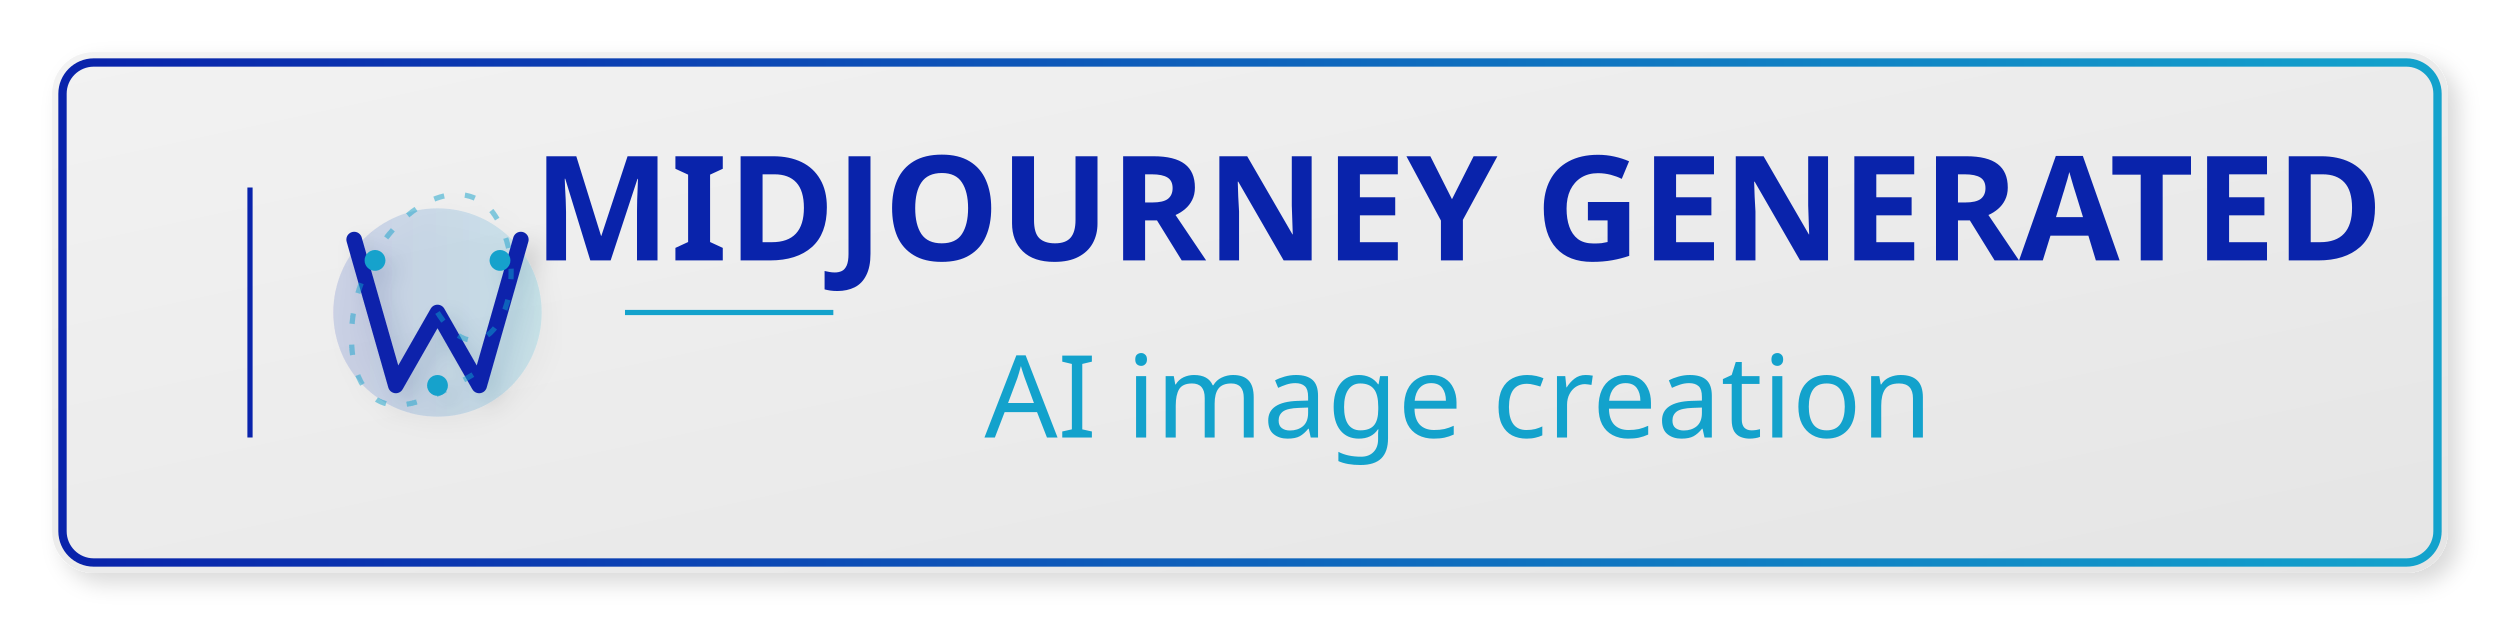
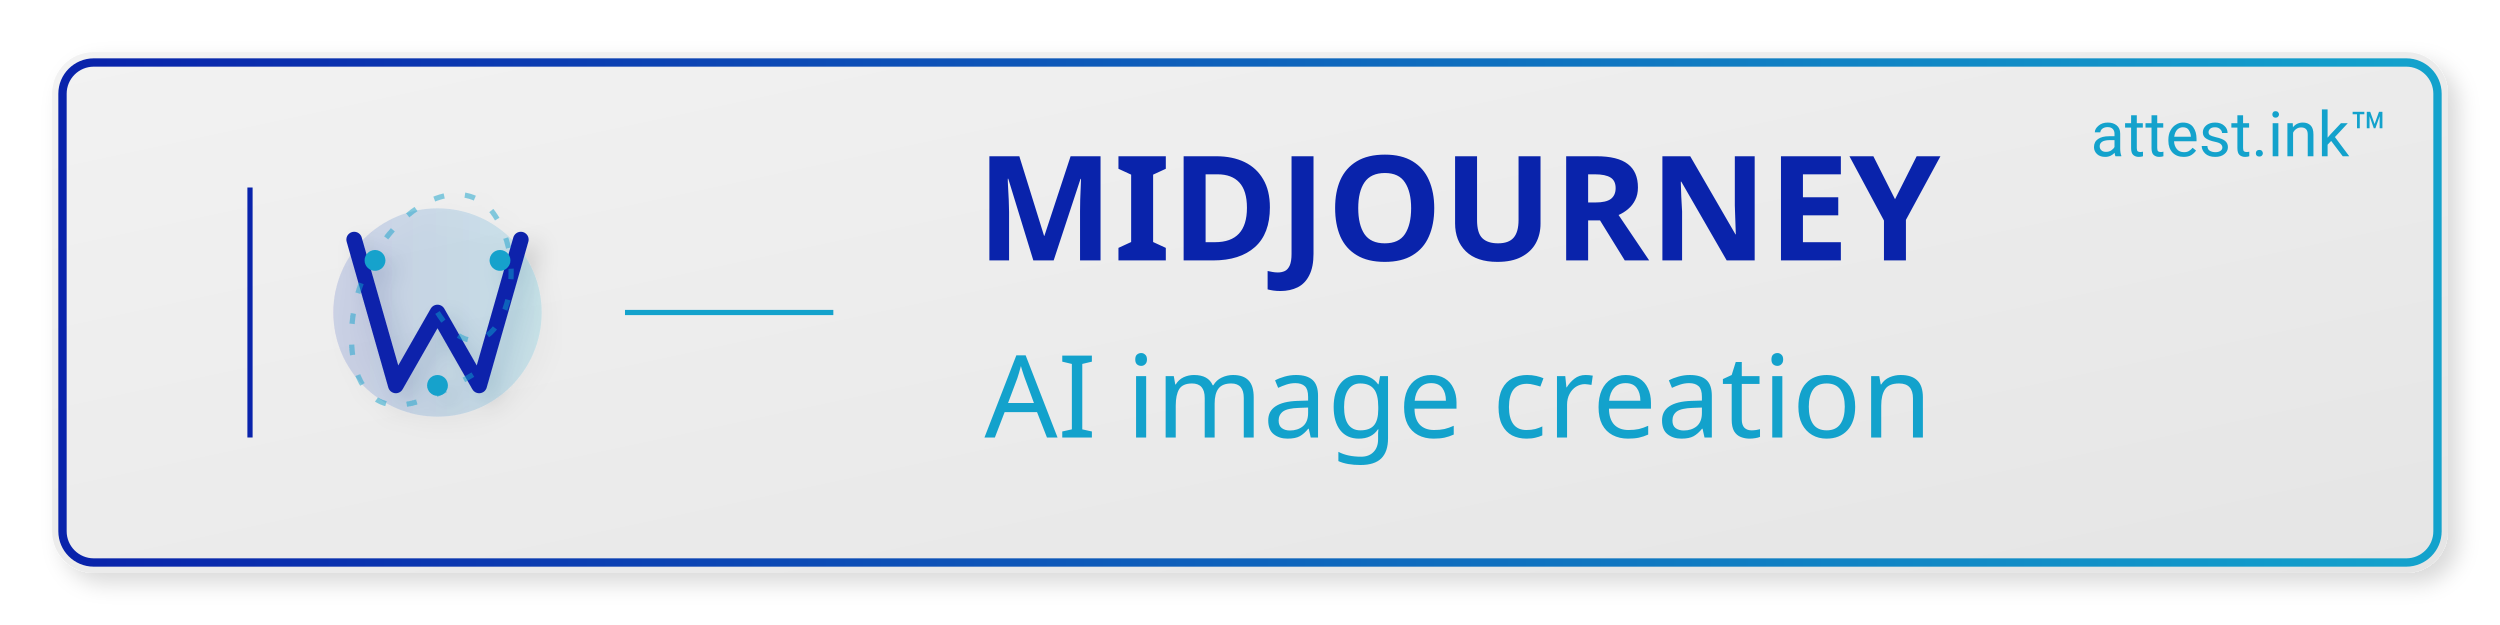
<svg xmlns="http://www.w3.org/2000/svg" viewBox="0 0 240 60">
  <defs>
    <linearGradient id="mjBg" x1="0%" y1="0%" x2="100%" y2="100%">
      <stop offset="0%" stop-color="#f2f2f2" />
      <stop offset="100%" stop-color="#e5e5e5" />
    </linearGradient>
    <linearGradient id="mjAccent" x1="0%" y1="0%" x2="100%" y2="0%">
      <stop offset="0%" stop-color="#0923ab" />
      <stop offset="100%" stop-color="#13a2cc" />
    </linearGradient>
    <filter id="mjShadow" x="-10%" y="-10%" width="120%" height="120%">
      <feGaussianBlur in="SourceAlpha" stdDeviation="1" result="blur" />
      <feOffset dx="1" dy="1" result="offsetBlur" />
      <feFlood flood-color="rgba(0,0,0,0.15)" result="shadowColor" />
      <feComposite in="shadowColor" in2="offsetBlur" operator="in" result="shadowBlur" />
      <feBlend in="SourceGraphic" in2="shadowBlur" mode="normal" />
    </filter>
  </defs>
  <rect x="5" y="5" width="230" height="50" rx="4" ry="4" fill="url(#mjBg)" filter="url(#mjShadow)">
    <animate attributeName="opacity" values="0.97;1;0.97" dur="3s" repeatCount="indefinite" />
  </rect>
  <rect x="6" y="6" width="228" height="48" rx="3" ry="3" fill="none" stroke="url(#mjAccent)" stroke-width="0.8" />
  <g transform="translate(42, 30)" filter="url(#mjShadow)">
    <circle cx="0" cy="0" r="10" fill="url(#mjAccent)" opacity="0.15">
      <animate attributeName="r" values="10;10.5;10" dur="4s" repeatCount="indefinite" />
    </circle>
    <path d="M-8,-7 L-4,7 L0,0 L4,7 L8,-7" fill="none" stroke="#0923ab" stroke-width="1.5" stroke-linecap="round" stroke-linejoin="round">
      <animate attributeName="stroke-width" values="1.5;1.8;1.5" dur="3s" repeatCount="indefinite" />
    </path>
    <g>
      <g transform="translate(-6,-5)">
        <circle cx="0" cy="0" r="1" fill="#13a2cc">
          <animate attributeName="opacity" values="0.2;1;0.2" dur="3s" repeatCount="indefinite" begin="0s" />
          <animate attributeName="r" values="0.5;1;0.5" dur="3s" repeatCount="indefinite" begin="0s" />
          <animate attributeName="cy" values="0;-1;0" dur="3s" repeatCount="indefinite" begin="0s" />
        </circle>
      </g>
      <g transform="translate(6,-5)">
        <circle cx="0" cy="0" r="1" fill="#13a2cc">
          <animate attributeName="opacity" values="0.2;1;0.2" dur="3s" repeatCount="indefinite" begin="1s" />
          <animate attributeName="r" values="0.5;1;0.5" dur="3s" repeatCount="indefinite" begin="1s" />
          <animate attributeName="cy" values="0;-1;0" dur="3s" repeatCount="indefinite" begin="1s" />
        </circle>
      </g>
      <g transform="translate(0,7)">
        <circle cx="0" cy="0" r="1" fill="#13a2cc">
          <animate attributeName="opacity" values="0.2;1;0.2" dur="3s" repeatCount="indefinite" begin="2s" />
          <animate attributeName="r" values="0.5;1;0.5" dur="3s" repeatCount="indefinite" begin="2s" />
          <animate attributeName="cy" values="0;1;0" dur="3s" repeatCount="indefinite" begin="2s" />
        </circle>
      </g>
    </g>
    <path d="M0,0 C5,8 10,-4 5,-10 C0,-15 -10,-5 -8,5 C-6,12 0,8 5,5" fill="none" stroke="#13a2cc" stroke-width="0.5" opacity="0.5" stroke-dasharray="1,2">
      <animate attributeName="stroke-dashoffset" values="0;10" dur="4s" repeatCount="indefinite" />
      <animate attributeName="opacity" values="0.3;0.7;0.3" dur="4s" repeatCount="indefinite" />
      <animateTransform attributeName="transform" type="rotate" from="0" to="360" dur="20s" repeatCount="indefinite" />
    </path>
  </g>
  <g transform="translate(140, 30)" text-anchor="middle">
-     <text x="0" y="-5" font-family="'Montserrat', 'Avenir Next', sans-serif" font-size="14" fill="#0923ab" font-weight="600">MIDJOURNEY GENERATED</text>
+     <text x="0" y="-5" font-family="'Montserrat', 'Avenir Next', sans-serif" font-size="14" fill="#0923ab" font-weight="600">MIDJOURNEY</text>
    <text x="0" y="12" font-family="'Montserrat', 'Avenir Next', sans-serif" font-size="11" fill="#13a2cc">AI image creation</text>
+     <text x="75" y="-15" font-family="'Segoe UI', Roboto, sans-serif" font-size="6" fill="#13a2cc">attest.ink™</text>
  </g>
  <line x1="24" y1="18" x2="24" y2="42" stroke="#0923ab" stroke-width="0.5" />
  <line x1="60" y1="30" x2="80" y2="30" stroke="#13a2cc" stroke-width="0.5" />
</svg>
